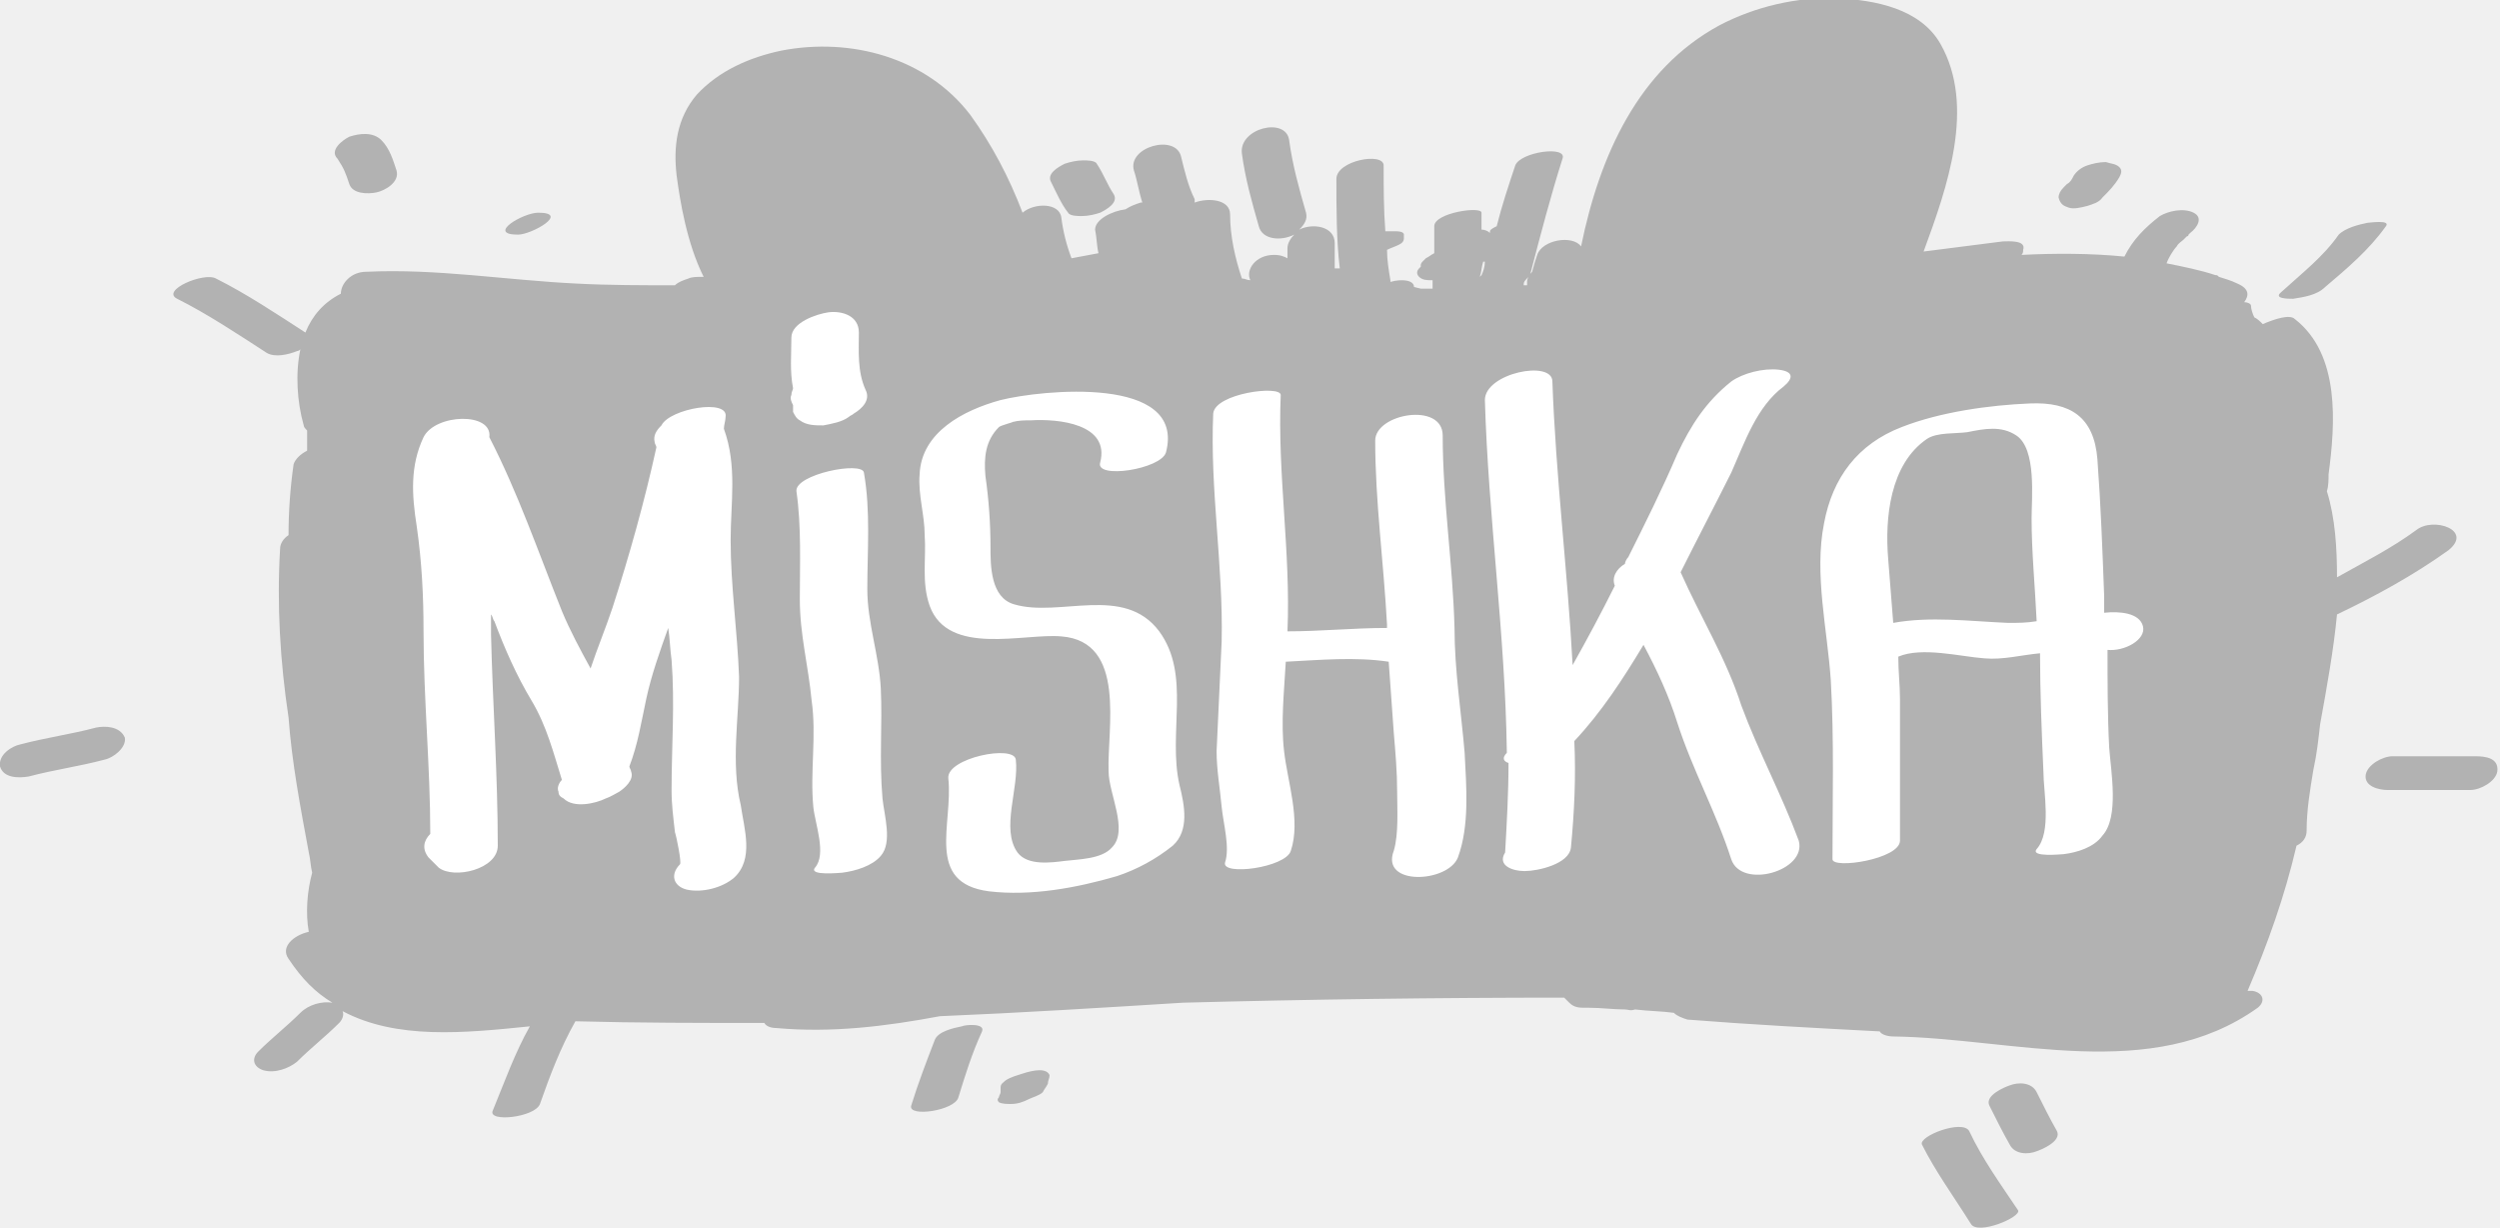
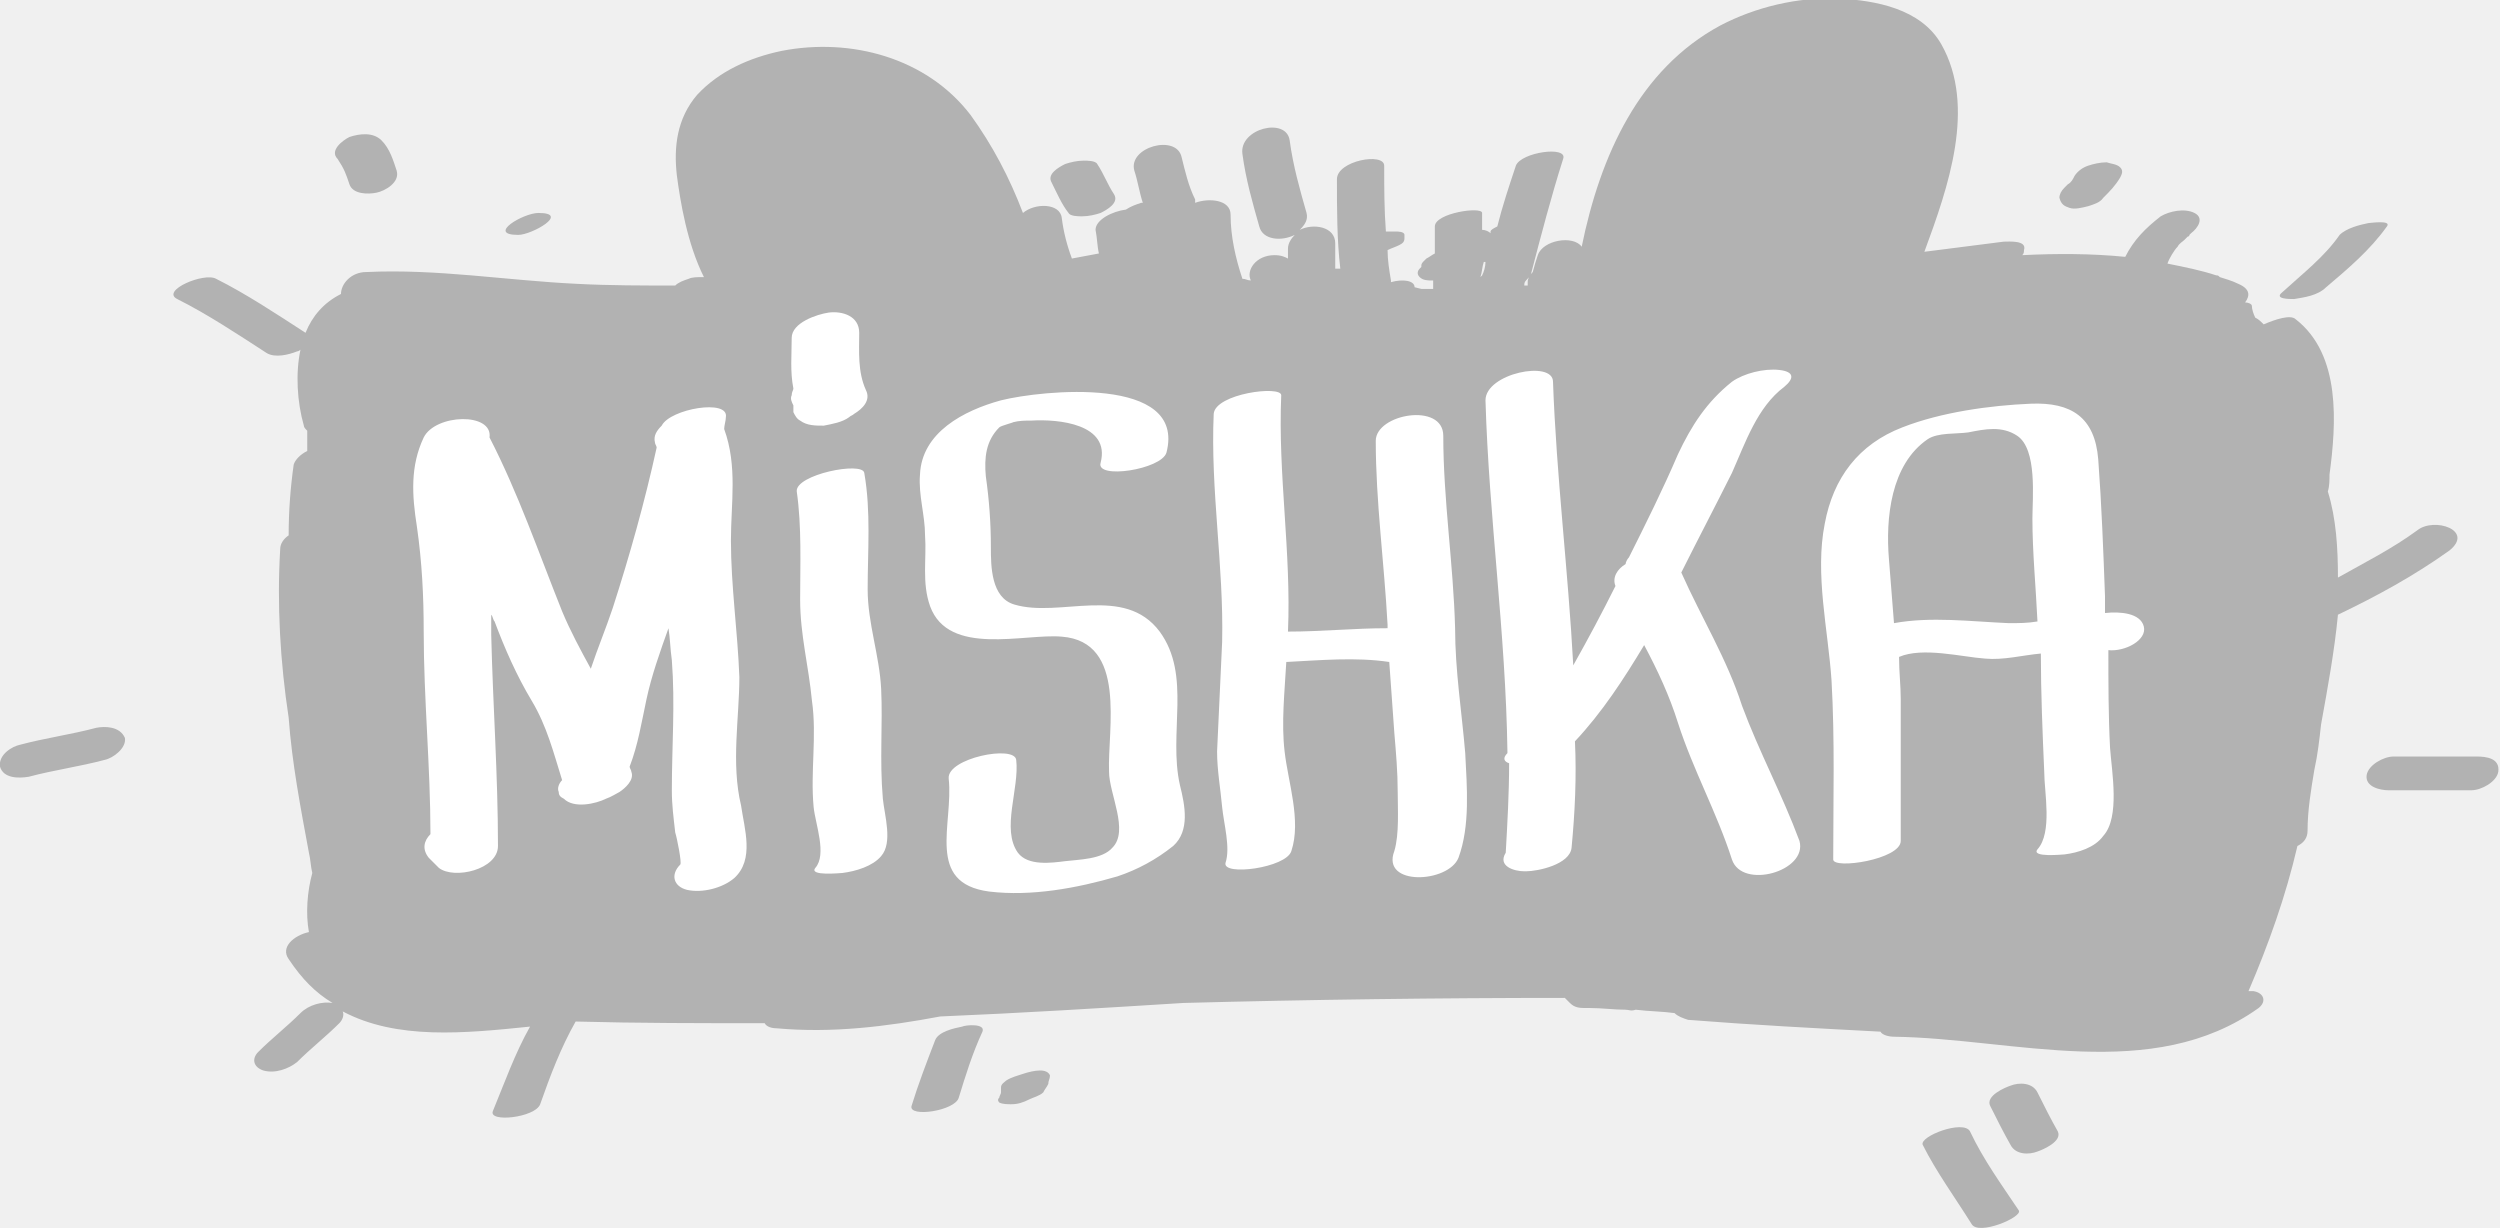
- <svg xmlns="http://www.w3.org/2000/svg" id="Слой_1" viewBox="-231 360.3 148.1 72.7">
+ <svg xmlns="http://www.w3.org/2000/svg" id="Слой_1" width="148.051px" height="72.707px" viewBox="-231 360.3 148.1 72.7">
  <style>.st0{fill:#b2b2b2}.st1{fill:#FFF}</style>
  <g id="Layer_2">
    <path class="st0" d="M-87.8 391.7c-1.5 1.1-3.1 1.9-4.7 2.8 0-1.7-.1-3.5-.6-5.1.1-.3.1-.7.1-1 .4-3 .7-7.1-2-9.2-.3-.3-1.2 0-1.9.3-.2-.2-.3-.3-.5-.4-.1-.2-.2-.5-.2-.7 0-.1-.2-.2-.4-.2.3-.4.3-.8-.4-1.1-.4-.2-.8-.3-1.1-.4-.1-.1-.1-.1-.2-.1-.9-.3-1.9-.5-2.9-.7.1-.3.4-.8.6-1 .1-.2.3-.3.4-.4l.2-.2s.1 0 .1-.1l.1-.1c.4-.3.8-.9.2-1.2-.6-.3-1.5-.1-2 .2-.9.7-1.6 1.4-2.1 2.4-2-.2-4.1-.2-6.1-.1.1-.1.1-.2.1-.3.2-.6-.9-.5-1.2-.5-1.6.2-3.1.4-4.7.6 1.4-3.8 3.1-8.6 1-12.3-1.2-2.1-3.9-2.6-6.1-2.7-2.4-.1-4.9.5-7 1.6-4.8 2.6-7.1 7.7-8.2 13.1-.5-.7-2.3-.4-2.6.5-.1.3-.2.6-.3 1-.2.2-.3.4-.3.6v.2h-.2c0-.1 0-.2.1-.3.1-.1.2-.2.3-.4.6-2.3 1.2-4.6 1.9-6.8.3-.8-2.5-.4-2.8.4-.4 1.2-.8 2.4-1.1 3.6-.2.1-.4.2-.4.3v.1c-.1-.1-.3-.2-.5-.2v-1c0-.4-2.8 0-2.8.8v1.6c-.2.1-.3.2-.5.3l-.2.2c-.1.1-.1.2-.1.2v.1l-.1.1c-.1.1-.2.3 0 .5s.5.2.7.2h.1v.5h-.7l-.4-.1c0-.4-.7-.5-1.4-.3v-.1c-.1-.6-.2-1.2-.2-1.8.2-.1.5-.2.7-.3.2-.1.3-.2.3-.4v-.2c0-.2-.4-.2-.5-.2h-.6c-.1-1.3-.1-2.6-.1-3.9 0-.8-2.8-.3-2.8.8 0 1.8 0 3.6.2 5.3h-.3v-1.5c0-1-1.3-1.2-2.1-.8.3-.3.5-.6.4-1-.4-1.4-.8-2.8-1-4.3-.2-1.4-3-.7-2.8.8.2 1.5.6 2.9 1 4.3.2.8 1.3.9 2.1.5-.2.2-.4.5-.4.8v.6c-.2-.1-.4-.2-.8-.2-1.1 0-1.7.9-1.4 1.5-.2 0-.3-.1-.5-.1-.4-1.2-.7-2.5-.7-3.8 0-.9-1.3-1-2.1-.7v-.2c-.4-.8-.6-1.7-.8-2.5-.3-1.4-3.2-.6-2.8.8.2.6.3 1.3.5 1.9h-.1c-.3.1-.6.2-.9.4-.8.1-1.8.6-1.8 1.2.1.5.1 1 .2 1.4-.5.1-1.1.2-1.6.3-.3-.8-.5-1.6-.6-2.4-.1-.9-1.6-.9-2.3-.3-.8-2.1-1.8-4-3.1-5.8-2.6-3.4-7.1-4.6-11.2-3.8-1.9.4-3.7 1.2-5 2.6-1.2 1.4-1.4 3.1-1.2 4.8.2 1.5.6 4 1.6 6-.4 0-.7 0-.9.1-.3.1-.6.2-.8.4-1.9 0-3.9 0-5.8-.1-4.2-.2-8.3-.9-12.5-.7-.9 0-1.5.7-1.5 1.3-1 .5-1.7 1.3-2.1 2.3-1.7-1.1-3.5-2.3-5.3-3.2-.7-.4-3.3.7-2.3 1.2 1.8.9 3.6 2.1 5.3 3.2.5.3 1.3.1 1.8-.1 0 0 .1 0 .2-.1-.3 1.4-.2 3.1.2 4.5 0 .1.1.2.2.3v1.2c-.4.2-.7.5-.8.8-.2 1.4-.3 2.8-.3 4.2-.3.2-.5.5-.5.8-.2 3.3 0 6.7.5 10 .2 2.7.7 5.3 1.2 8 .1.4.1.8.2 1.2-.3 1.1-.4 2.4-.2 3.5-.9.2-1.7.9-1.2 1.6.8 1.2 1.6 2 2.6 2.6-.6-.1-1.4.1-1.9.6-.8.8-1.7 1.5-2.5 2.3-.4.4-.3.9.3 1.1.7.2 1.5-.1 2-.5.8-.8 1.7-1.5 2.5-2.3.2-.2.3-.5.2-.7 3.2 1.7 7.2 1.3 11.1.9-.9 1.6-1.5 3.3-2.2 5-.3.7 2.5.4 2.8-.4.6-1.7 1.2-3.3 2.1-4.9 3.7.1 7.5.1 11.2.1.1.2.4.3.7.3 3.3.3 6.5-.1 9.7-.7 4.8-.2 9.6-.5 14.4-.8 7.5-.2 15.1-.3 22.6-.3l.3.3c.3.3.6.3 1 .3h.2c.7 0 1.4.1 2.1.1.2 0 .3.1.6 0 .8.1 1.6.1 2.3.2.2.2.5.3.8.4 3.8.3 7.6.5 11.4.7.1.2.5.3.8.3 7.1.1 15.3 2.8 21.6-1.7.5-.4.3-.9-.3-1h-.3c1.2-2.8 2.2-5.6 2.9-8.6.4-.2.6-.5.6-.9 0-1.2.2-2.4.4-3.6.2-.9.3-1.8.4-2.7.4-2.2.8-4.4 1-6.5 2.3-1.1 4.5-2.3 6.6-3.8 1.5-1.2-.9-2-1.9-1.2zm-55.4-15.1l-.1.1c.1-.3.1-.6.2-.9h.1c0 .3-.1.6-.2.8z" />
    <path class="st0" d="M-167.7 372.9c.1.2.6.2.8.2.4 0 .8-.1 1.1-.2.4-.2 1.1-.6.8-1.1-.4-.6-.6-1.2-1-1.8-.1-.2-.6-.2-.8-.2-.4 0-.8.1-1.1.2-.4.2-1.1.6-.8 1.1.3.6.6 1.3 1 1.8zM-210.3 371.2c.2.6 1.1.6 1.6.5.5-.1 1.4-.6 1.2-1.3-.2-.6-.4-1.3-.9-1.8s-1.3-.4-1.9-.2c-.4.2-1.2.8-.7 1.3.4.6.5.9.7 1.5zM-200.3 374.2c.8 0 3.1-1.3 1.2-1.3-.9 0-3.1 1.3-1.2 1.3zM-108.4 372.6c.3.1.7 0 1.1-.1.3-.1.7-.2.9-.5.4-.4.7-.7 1-1.2.1-.2.2-.4 0-.6-.2-.2-.5-.2-.8-.3-.4 0-.8.1-1.1.2-.3.1-.6.3-.8.6-.1.2-.2.4-.4.5l-.2.2c-.2.2-.3.4-.3.6.1.4.3.5.6.6zM-95.1 378c.6-.1 1.4-.2 1.9-.7 1.3-1.1 2.6-2.2 3.6-3.6.3-.4-1-.2-1.1-.2-.5.1-1.3.3-1.7.7-.9 1.3-2.2 2.3-3.4 3.4-.5.4.4.4.7.4zM-84.3 405.1h-4.9c-.6 0-1.5.5-1.6 1.1-.1.7.8.9 1.3.9h4.9c.6 0 1.5-.5 1.6-1.1.1-.8-.7-.9-1.3-.9zM-174 421.1c-.5.1-1.4.3-1.6.8-.5 1.3-1 2.6-1.4 3.9-.2.7 2.6.3 2.8-.5.4-1.3.8-2.6 1.4-3.9.2-.5-1-.4-1.2-.3zM-169.4 423.7c-.3 0-.7.1-1 .2-.3.1-.7.2-1 .4-.1.1-.3.2-.3.4v.3c0 .1-.1.2-.1.3-.1.1-.1.2 0 .3.2.1.5.1.7.1.4 0 .7-.1 1.1-.3.2-.1.6-.2.8-.4.1-.2.2-.3.3-.5 0-.2.1-.3.1-.5-.1-.3-.5-.3-.6-.3zM-114.3 427.3c-.4-.7-3 .3-2.8.8.8 1.6 1.9 3.1 2.9 4.7.4.7 3-.4 2.8-.8-1-1.5-2.1-3-2.9-4.7zM-110.3 425c-.3-.6-1.1-.6-1.6-.4-.3.1-1.5.6-1.2 1.2.4.8.8 1.6 1.2 2.3.3.6 1.1.6 1.6.4.3-.1 1.5-.6 1.2-1.2-.4-.7-.8-1.5-1.2-2.3zM-225.3 403.4c-1.5.4-3 .6-4.5 1-.5.1-1.3.6-1.2 1.3.2.7 1.1.7 1.7.6 1.5-.4 3-.6 4.5-1 .5-.1 1.3-.7 1.2-1.3-.3-.7-1.2-.7-1.7-.6z" />
  </g>
  <g id="Layer_1">
    <path class="st1" d="M-187.2 400.4c-.1-2.7-.5-5.4-.5-8.1 0-2.2.4-4.4-.4-6.6 0-.2.1-.5.1-.7.2-1.1-3.3-.5-3.8.5-.3.3-.5.6-.4 1 0 .1.1.2.1.3-.7 3.2-1.6 6.4-2.6 9.5-.4 1.2-.9 2.4-1.3 3.6-.6-1.1-1.2-2.2-1.7-3.4-1.4-3.5-2.6-7-4.3-10.3.2-1.5-3.2-1.4-3.9 0-.8 1.7-.7 3.4-.4 5.3.3 2.1.4 4.1.4 6.2 0 4 .4 8 .4 12-.4.4-.5.9-.1 1.4l.6.6c.9.7 3.5.1 3.5-1.3 0-4.2-.3-8.3-.4-12.5v-1.2c.1.1.1.3.2.4.6 1.6 1.3 3.2 2.2 4.7.9 1.5 1.3 3.1 1.8 4.7-.2.2-.3.5-.2.7 0 .2.1.3.3.4.6.6 1.9.3 2.5 0 .3-.1.6-.3.8-.4.3-.2.9-.7.7-1.2 0-.1-.1-.2-.1-.3.5-1.3.7-2.6 1-4 .3-1.4.8-2.8 1.3-4.2.1.6.1 1.2.2 1.9.2 2.6 0 5.1 0 7.7 0 .9.1 1.6.2 2.5.1.3.4 1.8.3 1.9-.6.6-.4 1.3.4 1.5.9.2 2.1-.1 2.8-.7 1.2-1.1.6-2.9.4-4.3-.6-2.5-.1-5.2-.1-7.6zM-178.8 401.1c-.1-2-.8-3.9-.8-5.9 0-2.3.2-4.6-.2-6.9-.1-.7-4.1.1-4 1.1.3 2.1.2 4.3.2 6.4 0 2.1.5 3.9.7 6 .3 2.1-.1 4.2.1 6.3.1 1 .8 2.8.1 3.6-.4.5 1.5.3 1.6.3.8-.1 1.8-.4 2.3-1 .7-.8.2-2.4.1-3.4-.2-2.3 0-4.4-.1-6.5zM-162.3 397.7c-2.1-2.8-5.9-.8-8.6-1.6-1.4-.4-1.4-2.3-1.4-3.4 0-1.4-.1-2.8-.3-4.2-.1-1.1 0-2.1.8-2.9.1-.1.9-.3.8-.3.4-.1.7-.1 1.1-.1 1.6-.1 4.7.2 4.1 2.5-.3 1 3.6.4 3.9-.6 1.2-4.6-7.4-3.7-9.8-3.1-2.2.6-4.7 1.9-4.8 4.4-.1 1.2.3 2.4.3 3.6.1 1.4-.2 2.8.3 4.2 1.1 3 5.6 1.6 7.8 1.8 3.9.3 2.7 5.5 2.8 8 0 1.3 1.2 3.5.2 4.5-.6.7-2 .7-2.8.8-.8.1-2.2.3-2.8-.5-1-1.4.1-3.8-.1-5.5-.1-.9-4.1-.1-4 1.1.3 2.7-1.4 6.2 2.4 6.7 2.5.3 5.2-.2 7.6-.9 1.2-.4 2.3-1 3.3-1.8 1-.9.7-2.4.4-3.6-.7-3.1.7-6.5-1.2-9.1zM-144.8 397.5c-.1-3.8-.7-7.6-.7-11.4 0-2-4-1.3-4 .3 0 3.6.5 7.2.7 10.9v.2c-2 0-3.9.2-5.9.2.2-4.7-.6-9.3-.4-14 0-.6-3.9-.1-4 1.1-.2 4.5.6 9 .5 13.5-.1 2.2-.2 4.3-.3 6.5 0 1.1.2 2.2.3 3.3.1 1 .5 2.4.2 3.3-.2.8 3.6.3 3.9-.7.6-1.8-.2-4.1-.4-5.9-.2-1.7 0-3.5.1-5.3 2-.1 4.1-.3 6.1 0l.3 4.2c.1 1.2.2 2.3.2 3.5 0 1 .1 2.5-.2 3.5-.8 2.1 3.2 1.9 3.8.4.7-1.9.5-4.2.4-6.2-.2-2.4-.6-4.9-.6-7.4zM-127.8 402.1c-.9-2.8-2.4-5.2-3.6-7.9 1-2 2-3.9 3-5.9.8-1.8 1.5-3.9 3.1-5.1.6-.5.6-.9-.3-1-.9-.1-2.1.2-2.8.7-1.5 1.2-2.4 2.6-3.2 4.3-.9 2.1-1.9 4.1-2.9 6.1-.1.1-.2.3-.2.4-.5.3-.8.8-.6 1.3-.8 1.6-1.6 3.1-2.5 4.7-.3-5.6-1-11.2-1.2-16.8 0-1.3-4-.5-4 1.1.2 6.9 1.2 13.8 1.3 20.8v.1c-.3.3-.2.5.1.6 0 1.8-.1 3.5-.2 5.3-.5.8.5 1.1 1.1 1.1h.1c.7 0 2.6-.4 2.7-1.4.2-2.1.3-4.2.2-6.3 1.6-1.7 2.9-3.7 4.1-5.7.8 1.5 1.5 3 2 4.6.9 2.8 2.3 5.3 3.2 8.1.6 1.8 4.5.7 4-1.1-1-2.7-2.4-5.3-3.4-8zM-104 397.4c-.2-.8-1.4-.9-2.3-.8v-1c-.1-2.7-.2-5.4-.4-8.1-.2-2.5-1.6-3.4-4-3.3-2.4.1-5.3.5-7.6 1.4-2.6 1-4.1 3-4.6 5.7-.6 3 .2 6.3.4 9.3.2 3.5.1 7.1.1 10.6 0 .6 4 0 4-1.1v-8.4c0-.8-.1-1.6-.1-2.5 1.4-.6 3.7 0 5.1.1 1.1.1 2.2-.2 3.3-.3 0 2.3.1 4.7.2 7 0 1.2.5 3.6-.4 4.6-.4.5 1.5.3 1.6.3.8-.1 1.8-.4 2.3-1.1 1-1.1.5-3.8.4-5.2-.1-1.9-.1-3.9-.1-5.8 1 .1 2.3-.6 2.1-1.4zm-14.8-.2c-.1-1.3-.2-2.5-.3-3.8-.2-2.4.1-5.6 2.3-7.1.6-.4 1.7-.3 2.4-.4 1-.2 2-.4 2.9.2 1.2.8.9 3.7.9 4.9 0 2 .2 4 .3 6.1-.6.1-1.1.1-1.7.1-2.3-.1-4.6-.4-6.8 0zM-182.2 385.5c.5-.1 1.1-.2 1.5-.5.1-.1.2-.1.3-.2.5-.3 1-.8.7-1.4-.5-1.1-.4-2.3-.4-3.4 0-1-1-1.3-1.8-1.2-.7.1-2.2.6-2.2 1.5 0 1-.1 2 .1 3 0 .1-.1.2-.1.4-.1.2 0 .4.1.6v.4c.1.2.2.4.4.5.4.3.9.3 1.4.3z" />
  </g>
</svg>
